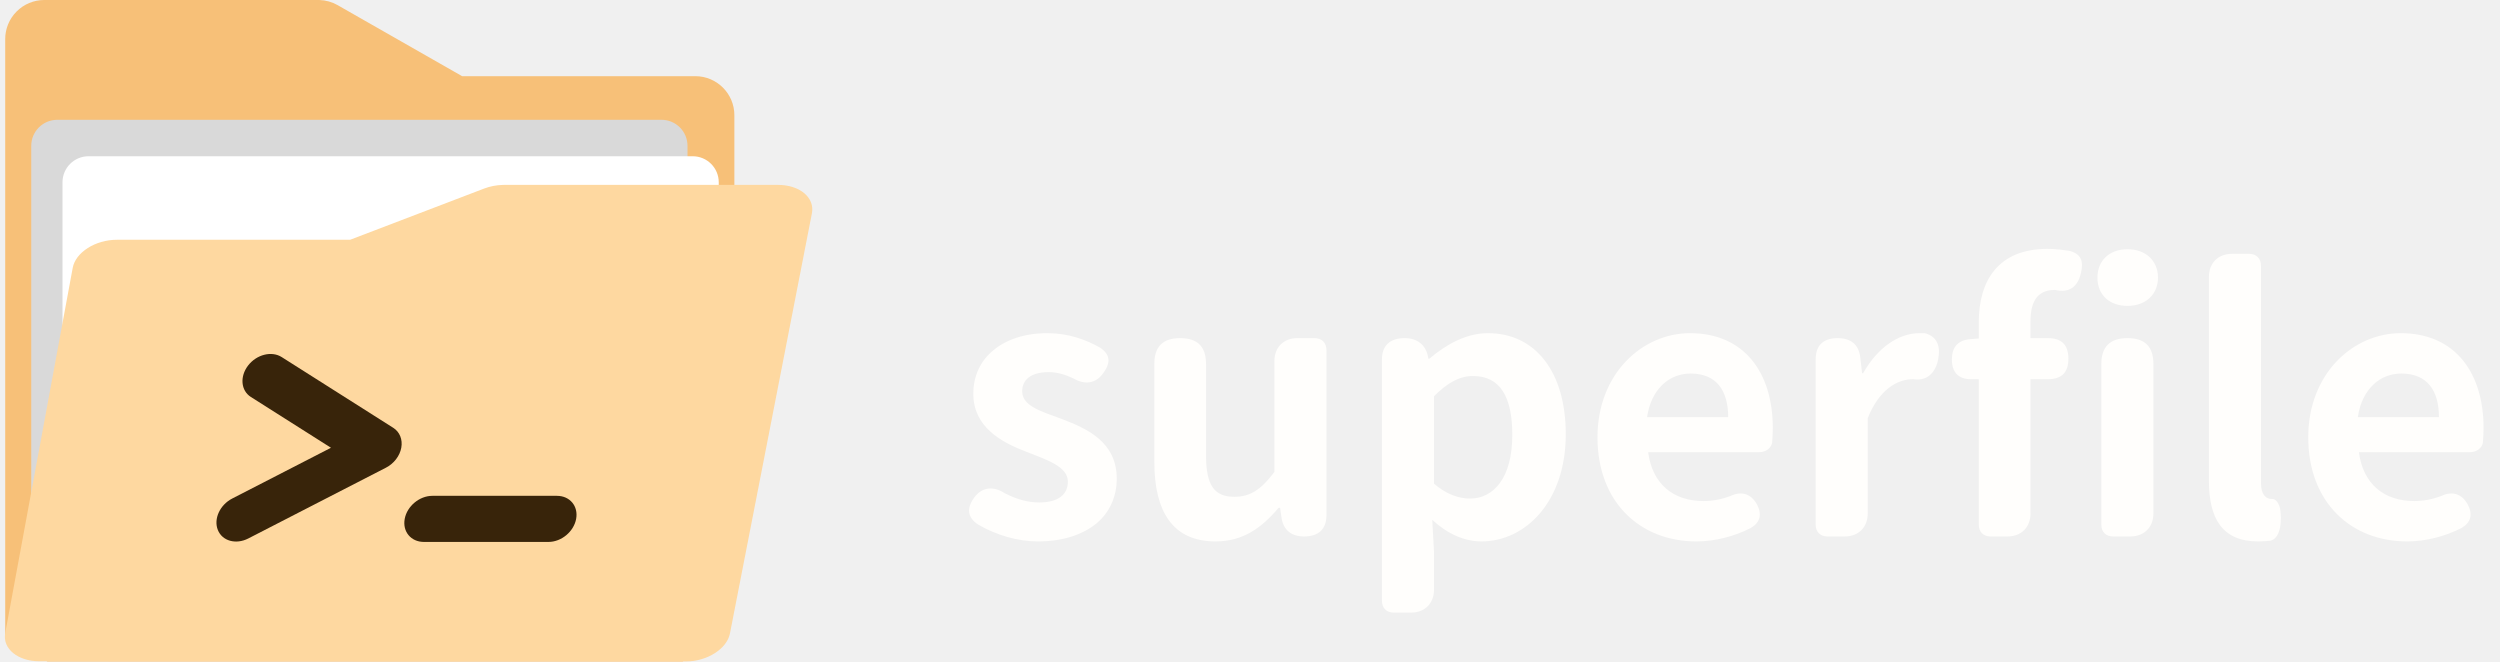
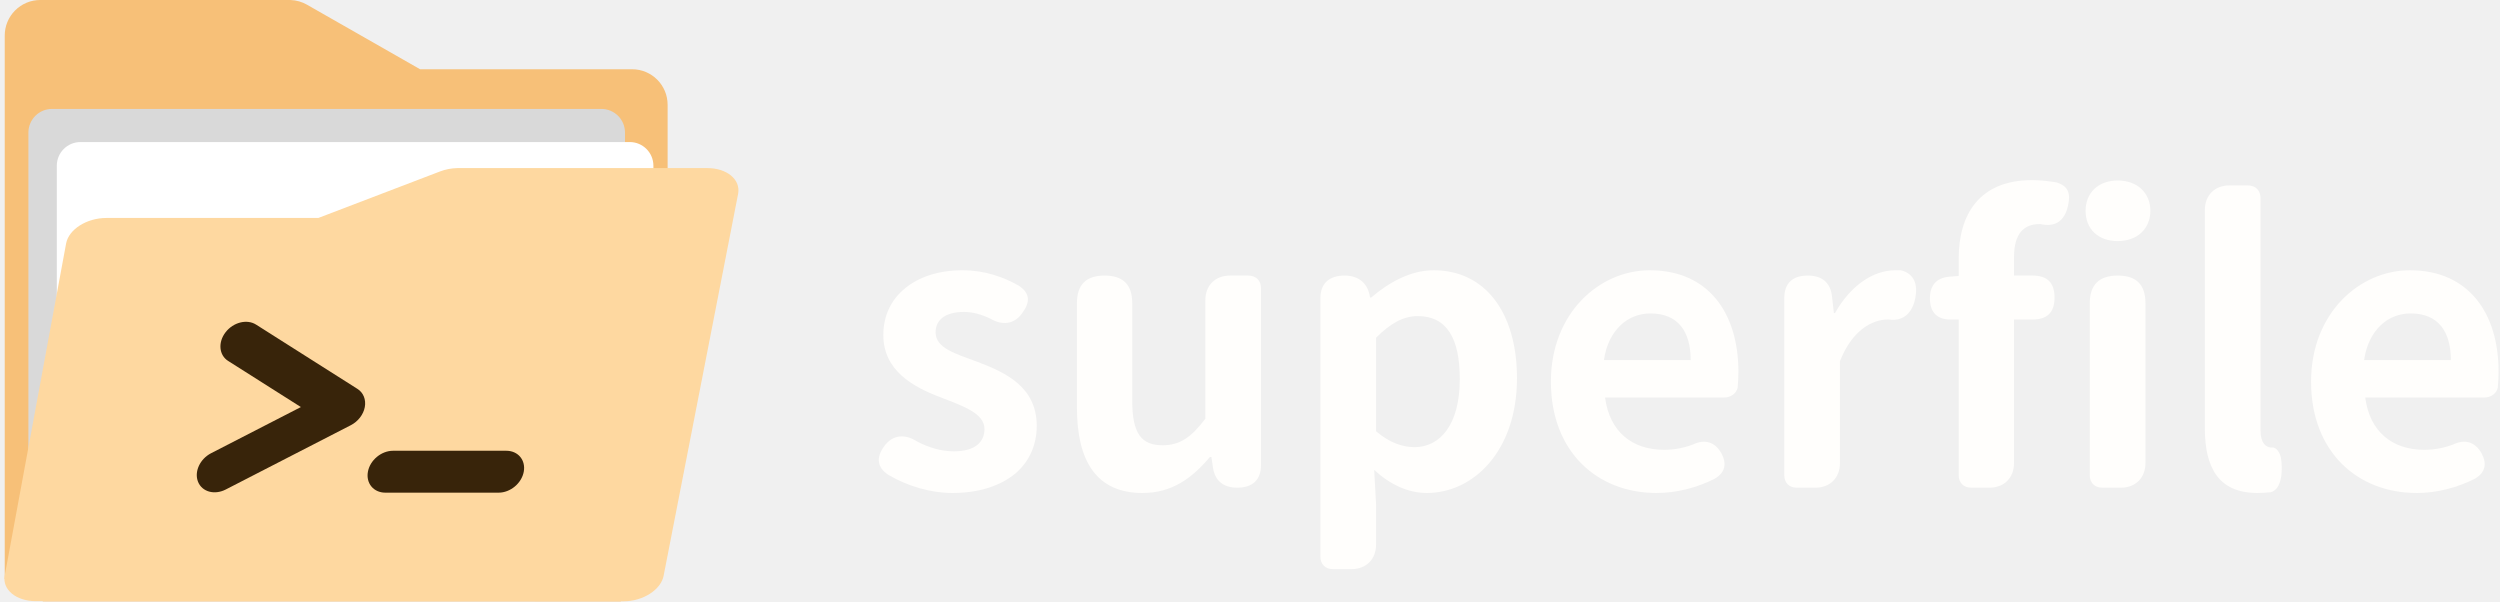
- <svg xmlns="http://www.w3.org/2000/svg" width="480" height="127" viewBox="0 0 480 127" fill="none">
+ <svg xmlns="http://www.w3.org/2000/svg" width="528" height="127" viewBox="0 0 528 127" fill="none">
  <path d="M61.352 0.004L61.108 0H8.5C6.5 0 4.584 0.798 3.176 2.218C1.767 3.637 0.984 5.561 1 7.561V122.294L9.089 127H131.089L141 116V22.126C141 17.984 137.642 14.626 133.5 14.626H88.726L64.825 0.986C63.764 0.381 62.571 0.044 61.352 0.004Z" fill="#F7C078" />
  <rect x="6" y="23" width="126" height="98" rx="5" fill="#D9D9D9" />
  <rect x="11.999" y="30" width="126" height="91" rx="5" fill="white" />
  <path d="M96.781 35.5L96.537 35.503C95.312 35.532 94.076 35.774 92.934 36.21L67.226 46.034H22.453C18.311 46.034 14.508 48.452 13.96 51.435L1 121.565C0.451 124.548 3.428 126.966 7.57 126.966L131.67 127C135.789 127 139.577 124.574 140.155 121.608L155.888 40.945C156.169 39.505 155.64 38.12 154.42 37.097C153.2 36.075 151.389 35.5 149.39 35.5H96.781Z" fill="#FED8A0" />
  <path d="M47.637 70.177C49.269 68.06 52.155 67.335 54.083 68.557L75.501 82.138C76.748 82.928 77.337 84.389 77.047 85.97C76.756 87.551 75.629 89.012 74.092 89.803L47.678 103.383C45.301 104.605 42.682 103.88 41.829 101.764C40.975 99.647 42.211 96.94 44.588 95.717L63.547 85.97L48.173 76.223C46.245 75.001 46.006 72.294 47.637 70.177Z" fill="#38240A" />
  <path d="M106.933 95.2C109.418 95.2 111.069 97.181 110.619 99.626C110.17 102.07 107.791 104.051 105.305 104.051H81.389C78.904 104.051 77.254 102.07 77.703 99.626C78.153 97.181 80.532 95.2 83.017 95.2H106.933Z" fill="#38240A" />
-   <path d="M190.752 67.232C193.2 65.192 196.736 63.968 201.088 63.968C205.1 63.968 208.5 65.192 211.22 66.756C213.26 68.116 213.26 69.748 211.764 71.72C210.336 73.692 208.228 73.896 206.12 72.672C204.556 71.924 202.992 71.448 201.36 71.448C197.892 71.448 196.26 72.944 196.26 75.12C196.26 77.908 199.728 78.928 203.808 80.424C208.84 82.328 214.416 84.912 214.416 91.916C214.416 95.248 213.124 98.308 210.54 100.484C207.956 102.592 204.216 103.952 199.252 103.952C195.376 103.952 191.228 102.728 187.76 100.688C185.72 99.328 185.584 97.56 187.012 95.588C188.508 93.48 190.752 93.276 192.928 94.704C195.036 95.792 197.212 96.472 199.524 96.472C203.332 96.472 205.032 94.84 205.032 92.46C205.032 89.604 201.088 88.312 197.076 86.748C192.248 84.912 186.876 81.988 186.876 75.596C186.876 72.196 188.236 69.272 190.752 67.232ZM254.679 83.96V98.92C254.679 101.64 253.115 103 250.395 103C247.947 103 246.383 101.776 246.043 99.328L245.771 97.492H245.499C242.235 101.368 238.631 103.952 233.395 103.952C225.167 103.952 221.631 98.24 221.631 88.652V69.884C221.631 66.552 223.263 64.92 226.595 64.92C229.927 64.92 231.559 66.552 231.559 69.884V87.428C231.559 93.344 233.259 95.384 236.999 95.384C240.059 95.384 242.099 94.024 244.683 90.624V69.34C244.683 66.688 246.451 64.92 249.103 64.92H249.647H252.367C253.795 64.92 254.679 65.804 254.679 67.232V83.96ZM265.336 91.304V69C265.336 66.28 266.968 64.92 269.688 64.92C272.068 64.92 273.7 66.144 274.176 68.456L274.244 68.864H274.448C277.644 66.144 281.52 63.968 285.668 63.968C294.984 63.968 300.628 71.652 300.628 83.348C300.628 96.404 292.808 103.952 284.444 103.952C281.112 103.952 277.848 102.456 274.992 99.804L275.332 105.992V113.2C275.332 115.852 273.564 117.62 270.912 117.62H270.3H267.58C266.22 117.62 265.336 116.736 265.336 115.376V91.304ZM287.98 92.732C289.476 90.692 290.36 87.632 290.36 83.484C290.36 76.208 288.048 72.196 282.812 72.196C280.228 72.196 277.916 73.488 275.332 76.072V84.504V92.868C277.78 94.976 280.16 95.724 282.268 95.724C284.512 95.724 286.552 94.704 287.98 92.732ZM333.986 86.816H328.138H316.442C317.258 93.004 321.338 96.2 327.05 96.2C328.886 96.2 330.586 95.86 332.218 95.248C334.326 94.228 336.162 94.772 337.318 96.812C338.338 98.716 337.998 100.28 336.162 101.368C332.966 103 329.294 103.952 325.69 103.952C315.014 103.952 306.718 96.54 306.718 83.96C306.718 71.652 315.422 63.968 324.466 63.968C334.938 63.968 340.378 71.584 340.378 82.192C340.378 83.212 340.31 84.164 340.242 85.048C340.038 86 339.086 86.816 337.794 86.816H333.986ZM319.23 73.828C317.734 75.256 316.646 77.296 316.238 80.084H323.99H331.81C331.81 74.984 329.566 71.72 324.602 71.72C322.63 71.72 320.726 72.4 319.23 73.828ZM348.61 83.96V69C348.61 66.28 350.106 64.92 352.826 64.92C355.342 64.92 356.906 66.144 357.178 68.66L357.518 71.652H357.722C360.51 66.688 364.59 63.968 368.534 63.968C368.874 63.968 369.214 63.968 369.554 63.968C371.934 64.58 372.614 66.484 372.138 68.932C371.662 71.516 370.03 73.216 367.378 72.808C367.378 72.808 367.31 72.808 367.242 72.808C364.318 72.808 360.782 74.78 358.606 80.288V98.58C358.606 101.232 356.838 103 354.186 103H353.574H350.854C349.494 103 348.61 102.116 348.61 100.756V83.96ZM413.451 83.96V98.58C413.451 101.232 411.683 103 409.031 103H408.419H405.699C404.339 103 403.455 102.116 403.455 100.756V69.884C403.455 66.552 405.155 64.92 408.487 64.92C411.819 64.92 413.451 66.552 413.451 69.884V83.96ZM412.703 49.348C413.723 50.3 414.335 51.66 414.335 53.292C414.335 54.924 413.723 56.284 412.703 57.236C411.683 58.188 410.187 58.732 408.487 58.732C405.019 58.732 402.707 56.624 402.707 53.292C402.707 50.028 405.019 47.852 408.487 47.852C410.187 47.852 411.683 48.396 412.703 49.348ZM389.855 87.904V98.58C389.855 101.232 388.087 103 385.435 103H384.891H382.171C380.811 103 379.927 102.116 379.927 100.756V72.808H378.431C375.983 72.808 374.759 71.448 374.759 69C374.759 66.688 375.915 65.328 378.227 65.124L379.927 64.988V61.86C379.927 53.972 383.599 47.784 393.119 47.784C394.683 47.784 396.179 47.988 397.471 48.192C399.715 48.872 400.055 50.3 399.511 52.544C398.899 55.128 397.199 56.284 394.615 55.672C394.547 55.672 394.547 55.672 394.479 55.672C391.555 55.672 389.855 57.44 389.855 61.656V64.92H393.187C395.839 64.92 397.131 66.212 397.131 68.864C397.131 71.516 395.839 72.808 393.187 72.808H389.855V87.904ZM434.11 70.768V92.732C434.11 95.044 435.13 95.792 436.082 95.792C436.15 95.792 436.15 95.792 436.218 95.792C437.034 95.724 437.646 96.88 437.782 97.696C438.122 99.804 437.986 103.272 435.946 103.816C435.198 103.884 434.45 103.952 433.566 103.952C426.562 103.952 424.114 99.396 424.114 92.324V53.156C424.114 50.504 425.882 48.736 428.534 48.736H429.078H431.798C433.226 48.736 434.11 49.62 434.11 51.048V70.768ZM470.451 86.816H464.603H452.907C453.723 93.004 457.803 96.2 463.515 96.2C465.351 96.2 467.051 95.86 468.683 95.248C470.791 94.228 472.627 94.772 473.783 96.812C474.803 98.716 474.463 100.28 472.627 101.368C469.431 103 465.759 103.952 462.155 103.952C451.479 103.952 443.183 96.54 443.183 83.96C443.183 71.652 451.887 63.968 460.931 63.968C471.403 63.968 476.843 71.584 476.843 82.192C476.843 83.212 476.775 84.164 476.707 85.048C476.503 86 475.551 86.816 474.259 86.816H470.451ZM455.695 73.828C454.199 75.256 453.111 77.296 452.703 80.084H460.455H468.275C468.275 74.984 466.031 71.72 461.067 71.72C459.095 71.72 457.191 72.4 455.695 73.828Z" fill="#FFFEFC" />
+   <path d="M191.12 60.92C194 58.52 198.16 57.08 203.28 57.08C208 57.08 212 58.52 215.2 60.36C217.6 61.96 217.6 63.88 215.84 66.2C214.16 68.52 211.68 68.76 209.2 67.32C207.36 66.44 205.52 65.88 203.6 65.88C199.52 65.88 197.6 67.64 197.6 70.2C197.6 73.48 201.68 74.68 206.48 76.44C212.4 78.68 218.96 81.72 218.96 89.96C218.96 93.88 217.44 97.48 214.4 100.04C211.36 102.52 206.96 104.12 201.12 104.12C196.56 104.12 191.68 102.68 187.6 100.28C185.2 98.68 185.04 96.6 186.72 94.28C188.48 91.8 191.12 91.56 193.68 93.24C196.16 94.52 198.72 95.32 201.44 95.32C205.92 95.32 207.92 93.4 207.92 90.6C207.92 87.24 203.28 85.72 198.56 83.88C192.88 81.72 186.56 78.28 186.56 70.76C186.56 66.76 188.16 63.32 191.12 60.92Z" fill="#FFFEFC" />
+   <path d="M266.329 98.2C266.329 101.4 264.489 103 261.289 103C258.409 103 256.569 101.56 256.169 98.68L255.849 96.52H255.529C251.689 101.08 247.449 104.12 241.289 104.12C231.609 104.12 227.449 97.4 227.449 86.12V64.04C227.449 60.12 229.369 58.2 233.289 58.2C237.209 58.2 239.129 60.12 239.129 64.04V84.68C239.129 91.64 241.129 94.04 245.529 94.04C249.129 94.04 251.529 92.44 254.569 88.44V63.4C254.569 60.28 256.649 58.2 259.769 58.2H263.609C265.289 58.2 266.329 59.24 266.329 60.92V98.2Z" fill="#FFFEFC" />
+   <path d="M278.867 63C278.867 59.8 280.787 58.2 283.987 58.2C286.787 58.2 288.707 59.64 289.267 62.36L289.347 62.84H289.587C293.347 59.64 297.907 57.08 302.787 57.08C313.747 57.08 320.387 66.12 320.387 79.88C320.387 95.24 311.187 104.12 301.347 104.12C297.427 104.12 293.587 102.36 290.227 99.24L290.627 106.52V115C290.627 118.12 288.547 120.2 285.427 120.2H281.507C279.907 120.2 278.867 119.16 278.867 117.56V63ZM305.507 90.92C307.267 88.52 308.307 84.92 308.307 80.04C308.307 71.48 305.587 66.76 299.427 66.76C296.387 66.76 293.667 68.28 290.627 71.32V91.08C293.507 93.56 296.307 94.44 298.787 94.44C301.427 94.44 303.827 93.24 305.507 90.92Z" fill="#FFFEFC" />
+   <path d="M338.991 83.96C339.951 91.24 344.751 95 351.471 95C353.631 95 355.631 94.6 357.551 93.88C360.031 92.68 362.191 93.32 363.551 95.72C364.751 97.96 364.351 99.8 362.191 101.08C358.431 103 354.111 104.12 349.871 104.12C337.311 104.12 327.551 95.4 327.551 80.6C327.551 66.12 337.791 57.08 348.431 57.08C360.751 57.08 367.151 66.04 367.151 78.52C367.151 79.72 367.071 80.84 366.991 81.88C366.751 83 365.631 83.96 364.111 83.96H338.991ZM342.271 68.68C340.511 70.36 339.231 72.76 338.751 76.04H357.071C357.071 70.04 354.431 66.2 348.591 66.2C346.271 66.2 344.031 67 342.271 68.68Z" fill="#FFFEFC" />
+   <path d="M376.836 63C376.836 59.8 378.596 58.2 381.796 58.2C384.756 58.2 386.596 59.64 386.916 62.6L387.316 66.12H387.556C390.836 60.28 395.636 57.08 400.276 57.08C400.676 57.08 401.076 57.08 401.476 57.08C404.276 57.8 405.076 60.04 404.516 62.92C403.956 65.96 402.036 67.96 398.916 67.48C398.916 67.48 398.836 67.48 398.756 67.48C395.316 67.48 391.156 69.8 388.596 76.28V97.8C388.596 100.92 386.516 103 383.396 103H379.476C377.876 103 376.836 101.96 376.836 100.36V63Z" fill="#FFFEFC" />
+   <path d="M453.119 97.8C453.119 100.92 451.039 103 447.919 103H443.999C442.399 103 441.359 101.96 441.359 100.36V64.04C441.359 60.12 443.359 58.2 447.279 58.2C451.199 58.2 453.119 60.12 453.119 64.04V97.8ZM452.239 39.88C453.439 41 454.159 42.6 454.159 44.52C454.159 46.44 453.439 48.04 452.239 49.16C451.039 50.28 449.279 50.92 447.279 50.92C443.199 50.92 440.479 48.44 440.479 44.52C440.479 40.68 443.199 38.12 447.279 38.12C449.279 38.12 451.039 38.76 452.239 39.88ZM425.359 97.8C425.359 100.92 423.279 103 420.159 103H416.319C414.719 103 413.679 101.96 413.679 100.36V67.48H411.919C409.039 67.48 407.599 65.88 407.599 63C407.599 60.28 408.959 58.68 411.679 58.44L413.679 58.28V54.6C413.679 45.32 417.999 38.04 429.199 38.04C431.039 38.04 432.799 38.28 434.319 38.52C436.959 39.32 437.359 41 436.719 43.64C435.999 46.68 433.999 48.04 430.959 47.32C430.879 47.32 430.879 47.32 430.799 47.32C427.359 47.32 425.359 49.4 425.359 54.36V58.2H429.279C432.399 58.2 433.919 59.72 433.919 62.84C433.919 65.96 432.399 67.48 429.279 67.48H425.359V97.8Z" fill="#FFFEFC" />
+   <path d="M477.424 90.92C477.424 93.64 478.624 94.52 479.744 94.52C479.824 94.52 479.824 94.52 479.904 94.52C480.864 94.44 481.584 95.8 481.744 96.76C482.144 99.24 481.984 103.32 479.584 103.96C478.704 104.04 477.824 104.12 476.784 104.12C468.544 104.12 465.664 98.76 465.664 90.44V44.36C465.664 41.24 467.744 39.16 470.864 39.16H474.704C476.384 39.16 477.424 40.2 477.424 41.88V90.92Z" fill="#FFFEFC" />
+   <path d="M499.538 83.96C500.498 91.24 505.298 95 512.018 95C514.178 95 516.178 94.6 518.098 93.88C520.578 92.68 522.738 93.32 524.098 95.72C525.298 97.96 524.898 99.8 522.738 101.08C518.978 103 514.658 104.12 510.418 104.12C497.858 104.12 488.098 95.4 488.098 80.6C488.098 66.12 498.338 57.08 508.978 57.08C521.298 57.08 527.698 66.04 527.698 78.52C527.698 79.72 527.618 80.84 527.538 81.88C527.298 83 526.178 83.96 524.658 83.96H499.538ZM502.818 68.68C501.058 70.36 499.778 72.76 499.298 76.04H517.618C517.618 70.04 514.978 66.2 509.138 66.2C506.818 66.2 504.578 67 502.818 68.68Z" fill="#FFFEFC" />
</svg>
